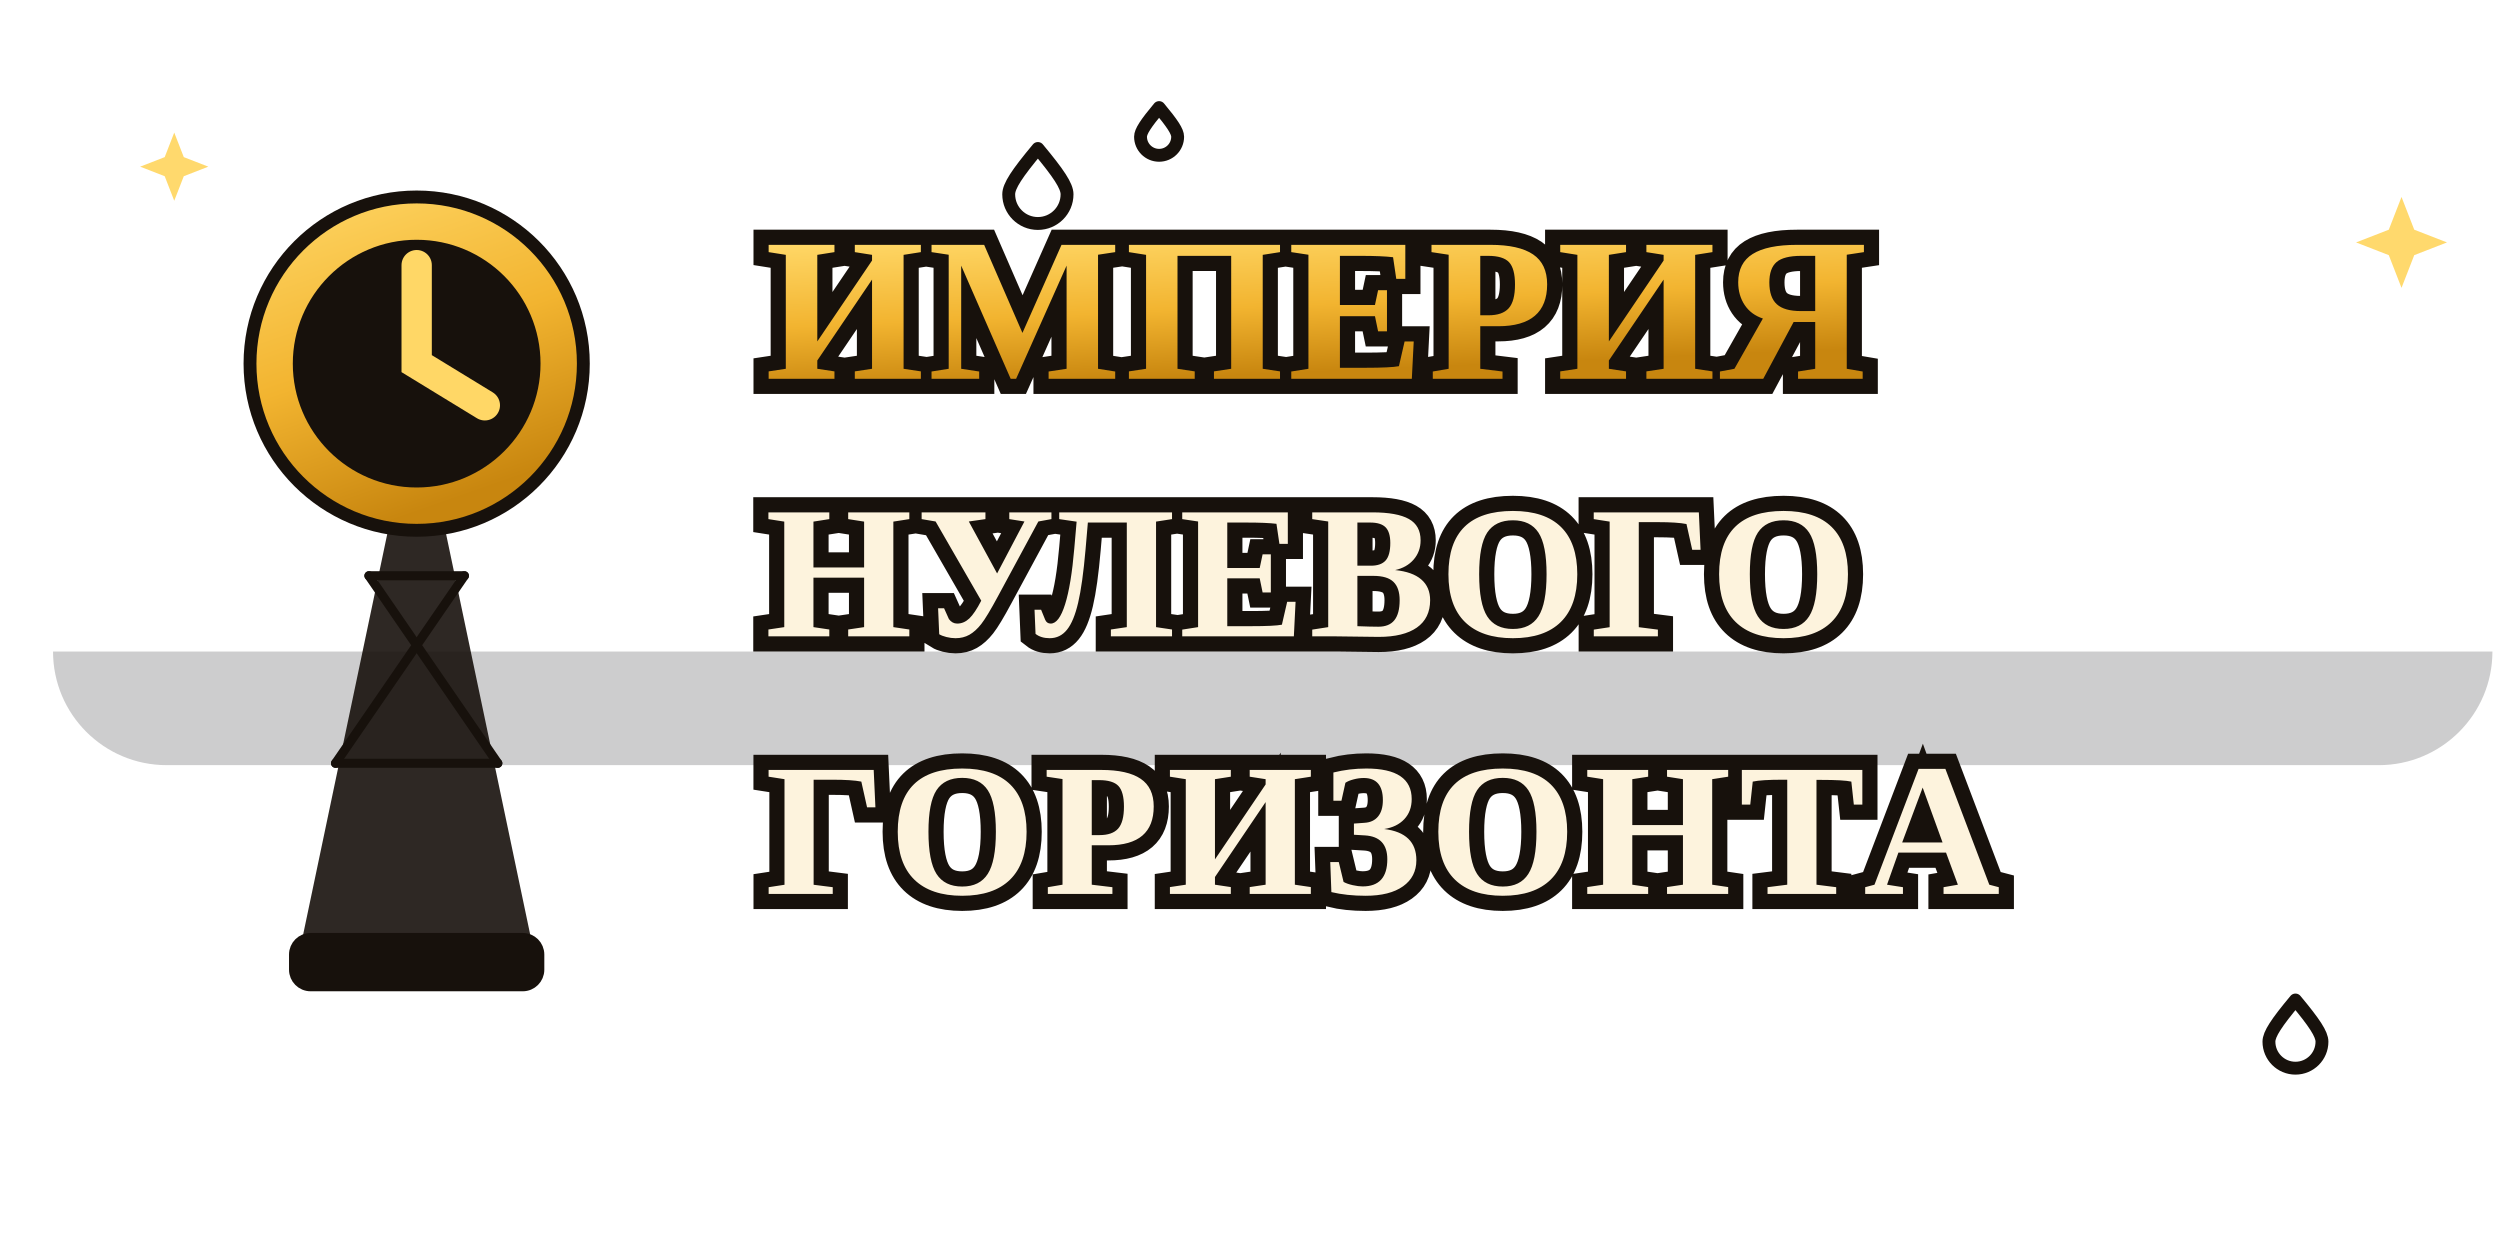
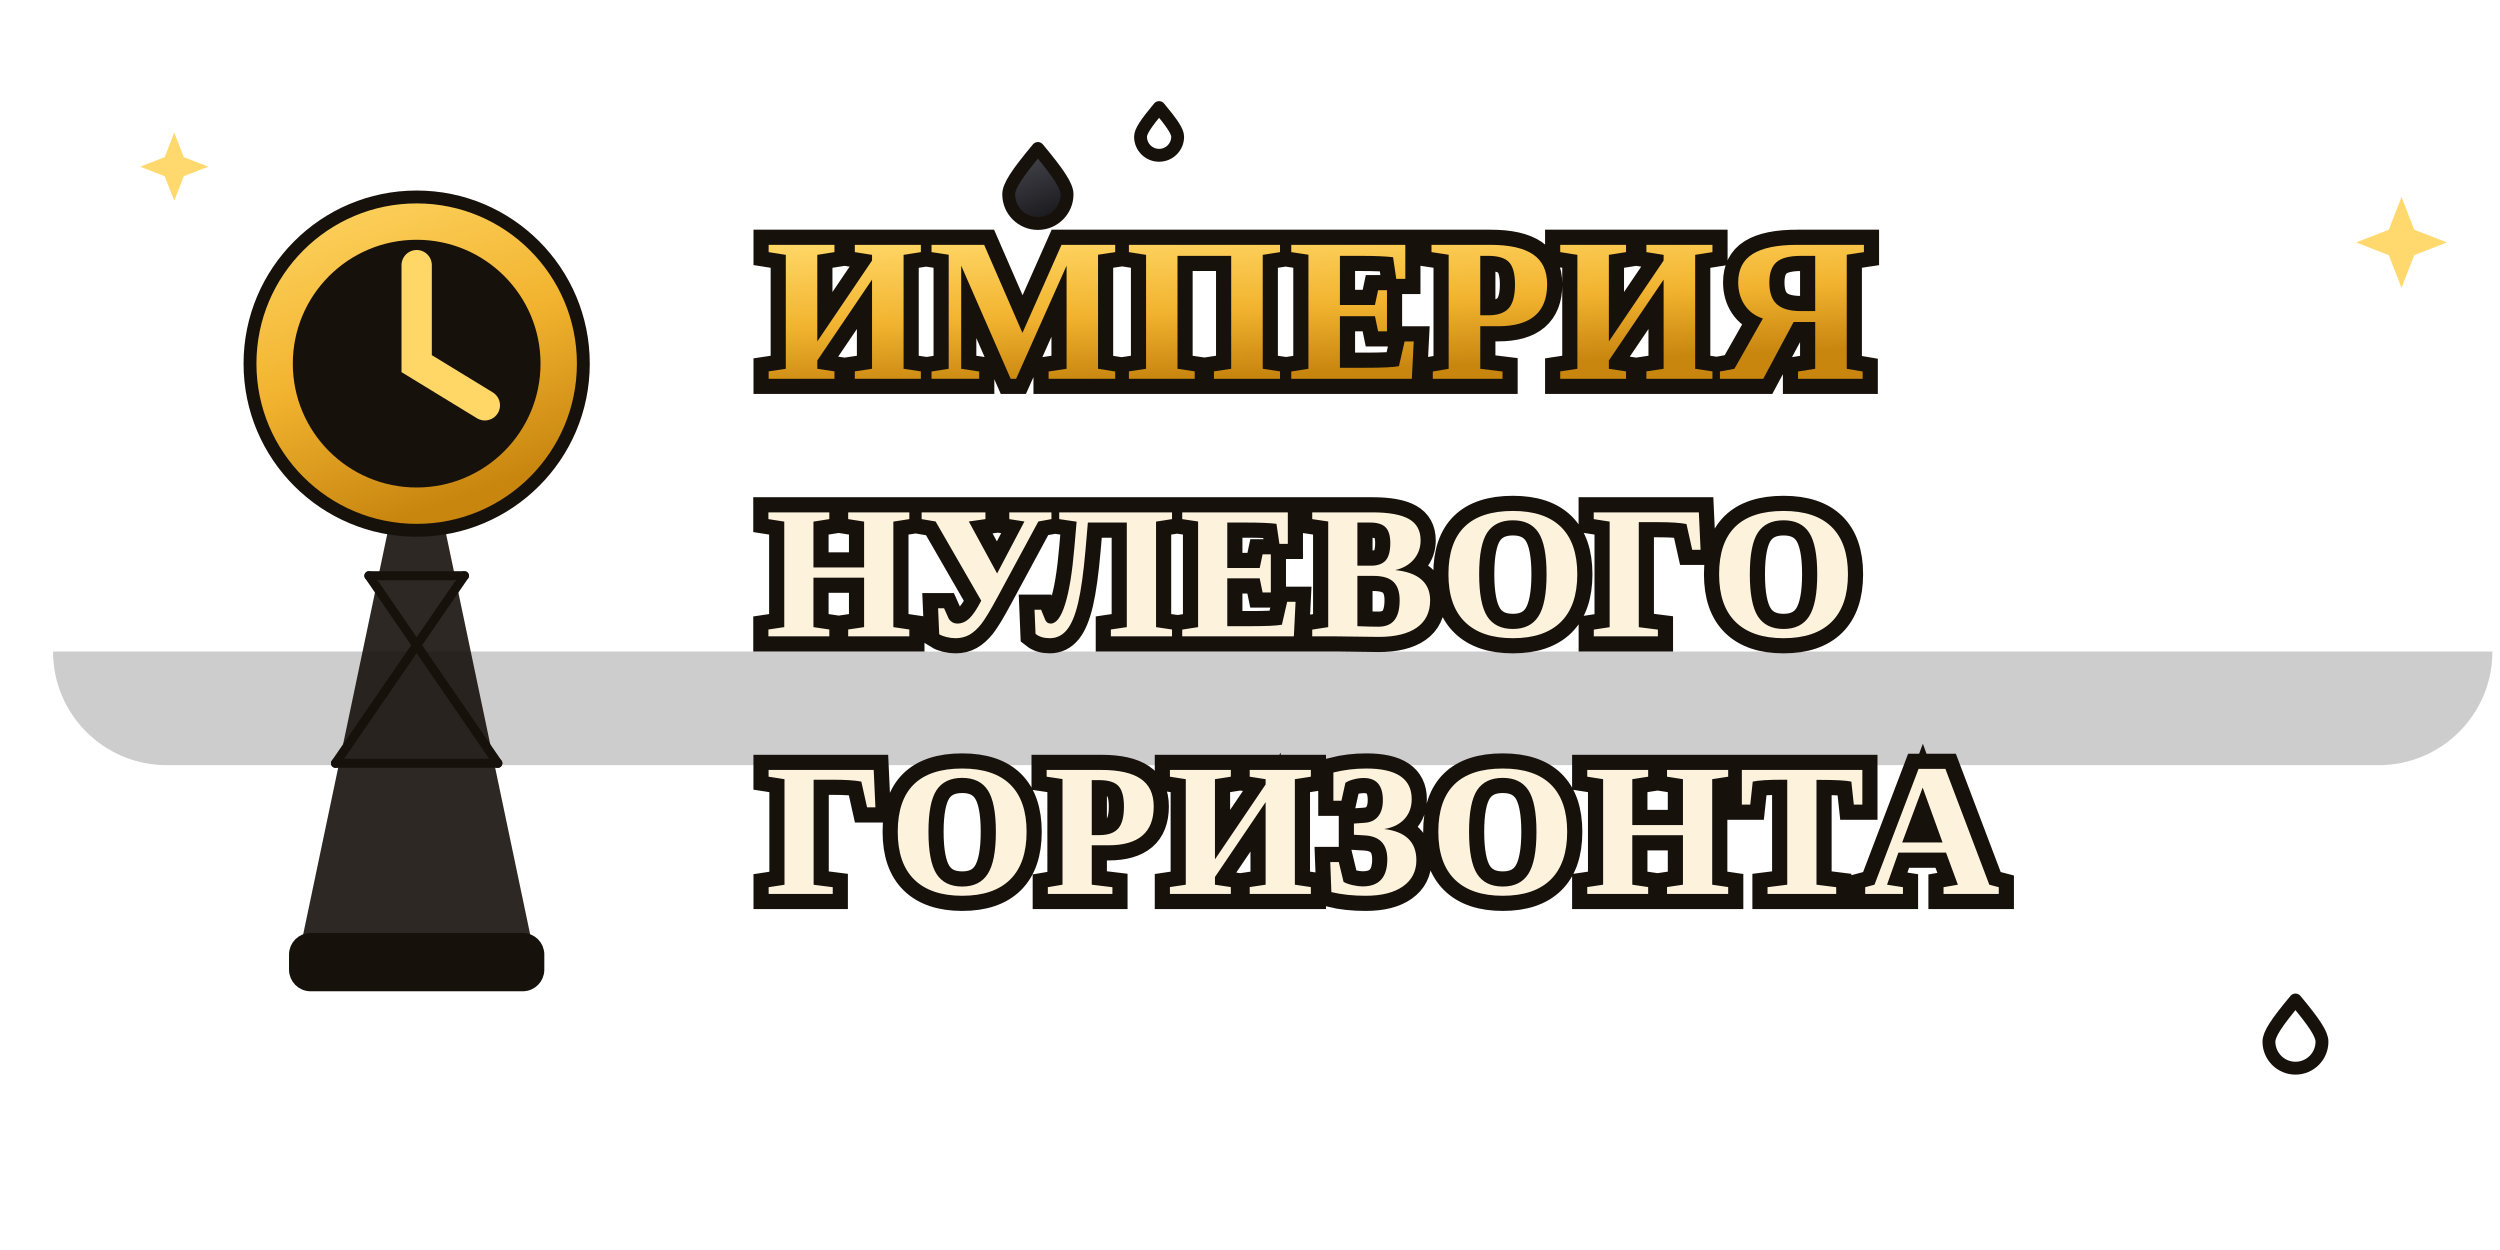
<svg xmlns="http://www.w3.org/2000/svg" viewBox="0 0 660 330" role="img">
  <defs>
    <linearGradient id="skyGrad" x1="0" y1="0" x2="0" y2="1">
      <stop offset="0%" stop-color="#1d2b45" />
      <stop offset="45%" stop-color="#5a3b56" />
      <stop offset="100%" stop-color="#c8763a" />
    </linearGradient>
    <linearGradient id="oilGrad" x1="0" y1="0" x2="0.3" y2="1">
      <stop offset="0%" stop-color="#4a4a52" />
      <stop offset="100%" stop-color="#1c1c20" />
    </linearGradient>
    <linearGradient id="goldGrad" x1="0" y1="0" x2="0.35" y2="1">
      <stop offset="0%" stop-color="#ffd766" />
      <stop offset="55%" stop-color="#f2b430" />
      <stop offset="100%" stop-color="#c8860f" />
    </linearGradient>
    <linearGradient id="steelGrad" x1="0" y1="0" x2="0.25" y2="1">
      <stop offset="0%" stop-color="#d7dee3" />
      <stop offset="55%" stop-color="#9aa4ad" />
      <stop offset="100%" stop-color="#6d7780" />
    </linearGradient>
    <linearGradient id="rockGrad" x1="0" y1="0" x2="0" y2="1">
      <stop offset="0%" stop-color="#8a6a4a" />
      <stop offset="100%" stop-color="#5c4029" />
    </linearGradient>
    <linearGradient id="skinGrad" x1="0" y1="0" x2="0.3" y2="1">
      <stop offset="0%" stop-color="#ffd3ae" />
      <stop offset="100%" stop-color="#e8a878" />
    </linearGradient>
  </defs>
  <g transform="translate(6,4)">
    <path d="M8 168h644a30 30 0 0 1 -30 30H38a30 30 0 0 1 -30 -30Z" fill="#1c1c20" opacity="0.22" />
    <path d="M72.5 250L104 100L135.5 250Z" fill="#17110c" opacity="0.9" />
    <path d="M72.5 250L135.5 250" stroke="#17110c" stroke-width="2.4" fill="none" stroke-linecap="round" />
    <path d="M82.58 197.5L125.42 197.5" stroke="#17110c" stroke-width="2.4" fill="none" stroke-linecap="round" />
    <path d="M91.4 148L116.6 148" stroke="#17110c" stroke-width="2.4" fill="none" stroke-linecap="round" />
    <path d="M82.58 197.5L116.6 148" stroke="#17110c" stroke-width="2.4" fill="none" stroke-linecap="round" />
    <path d="M125.42 197.5L91.4 148" stroke="#17110c" stroke-width="2.4" fill="none" stroke-linecap="round" />
    <circle cx="104" cy="92" r="44" fill="url(#goldGrad)" stroke="#17110c" stroke-width="3.4" stroke-linejoin="round" stroke-linecap="round" />
    <circle cx="104" cy="92" r="31" fill="#17110c" stroke="#17110c" stroke-width="3.4" stroke-linejoin="round" stroke-linecap="round" />
    <path d="M104 66v26l18 11" fill="none" stroke="#ffd766" stroke-width="8" stroke-linecap="round" />
    <rect x="72" y="244" width="64" height="12" rx="4" fill="#17110c" stroke="#17110c" stroke-width="3.4" stroke-linejoin="round" stroke-linecap="round" />
    <text x="196" y="96" font-family="Georgia, 'Times New Roman', serif" font-size="54" font-weight="700" fill="url(#goldGrad)" stroke="#17110c" stroke-width="8" paint-order="stroke" letter-spacing="1">ИМПЕРИЯ</text>
    <text x="196" y="164" font-family="Georgia, 'Times New Roman', serif" font-size="50" font-weight="700" fill="#fdf3dd" stroke="#17110c" stroke-width="8" paint-order="stroke" letter-spacing="1">НУЛЕВОГО</text>
    <text x="196" y="232" font-family="Georgia, 'Times New Roman', serif" font-size="50" font-weight="700" fill="#fdf3dd" stroke="#17110c" stroke-width="8" paint-order="stroke" letter-spacing="2">ГОРИЗОНТА</text>
-     <path d="M268 35.2c5.5 6.6 7.7 9.9 7.7 12.1a7.7 7.7 0 0 1 -15.4 0c0 -2.2 2.2 -5.5 7.7 -12.1Z" fill="url(#oil)" stroke="#17110c" stroke-width="3.4" stroke-linejoin="round" stroke-linecap="round" />
+     <path d="M268 35.2c5.5 6.6 7.7 9.9 7.7 12.1a7.7 7.7 0 0 1 -15.4 0c0 -2.2 2.2 -5.5 7.7 -12.1Z" fill="url(#oilGrad)" stroke="#17110c" stroke-width="3.4" stroke-linejoin="round" stroke-linecap="round" />
    <path d="M300 24.4c3.5 4.2 4.9 6.3 4.9 7.7a4.9 4.9 0 0 1 -9.8 0c0 -1.4 1.4 -3.5 4.9 -7.7Z" fill="url(#oil)" stroke="#17110c" stroke-width="3.4" stroke-linejoin="round" stroke-linecap="round" />
    <path d="M600 260c5 6 7 9 7 11a7 7 0 0 1 -14 0c0 -2 2 -5 7 -11Z" fill="url(#oil)" stroke="#17110c" stroke-width="3.4" stroke-linejoin="round" stroke-linecap="round" />
    <path d="M628 48L631.36 56.64L640 60L631.36 63.36L628 72L624.64 63.36L616 60L624.64 56.64Z" fill="#ffd766" opacity="0.95" />
    <path d="M40 31L42.52 37.48L49 40L42.52 42.52L40 49L37.48 42.52L31 40L37.48 37.48Z" fill="#ffd766" opacity="0.95" />
  </g>
</svg>
